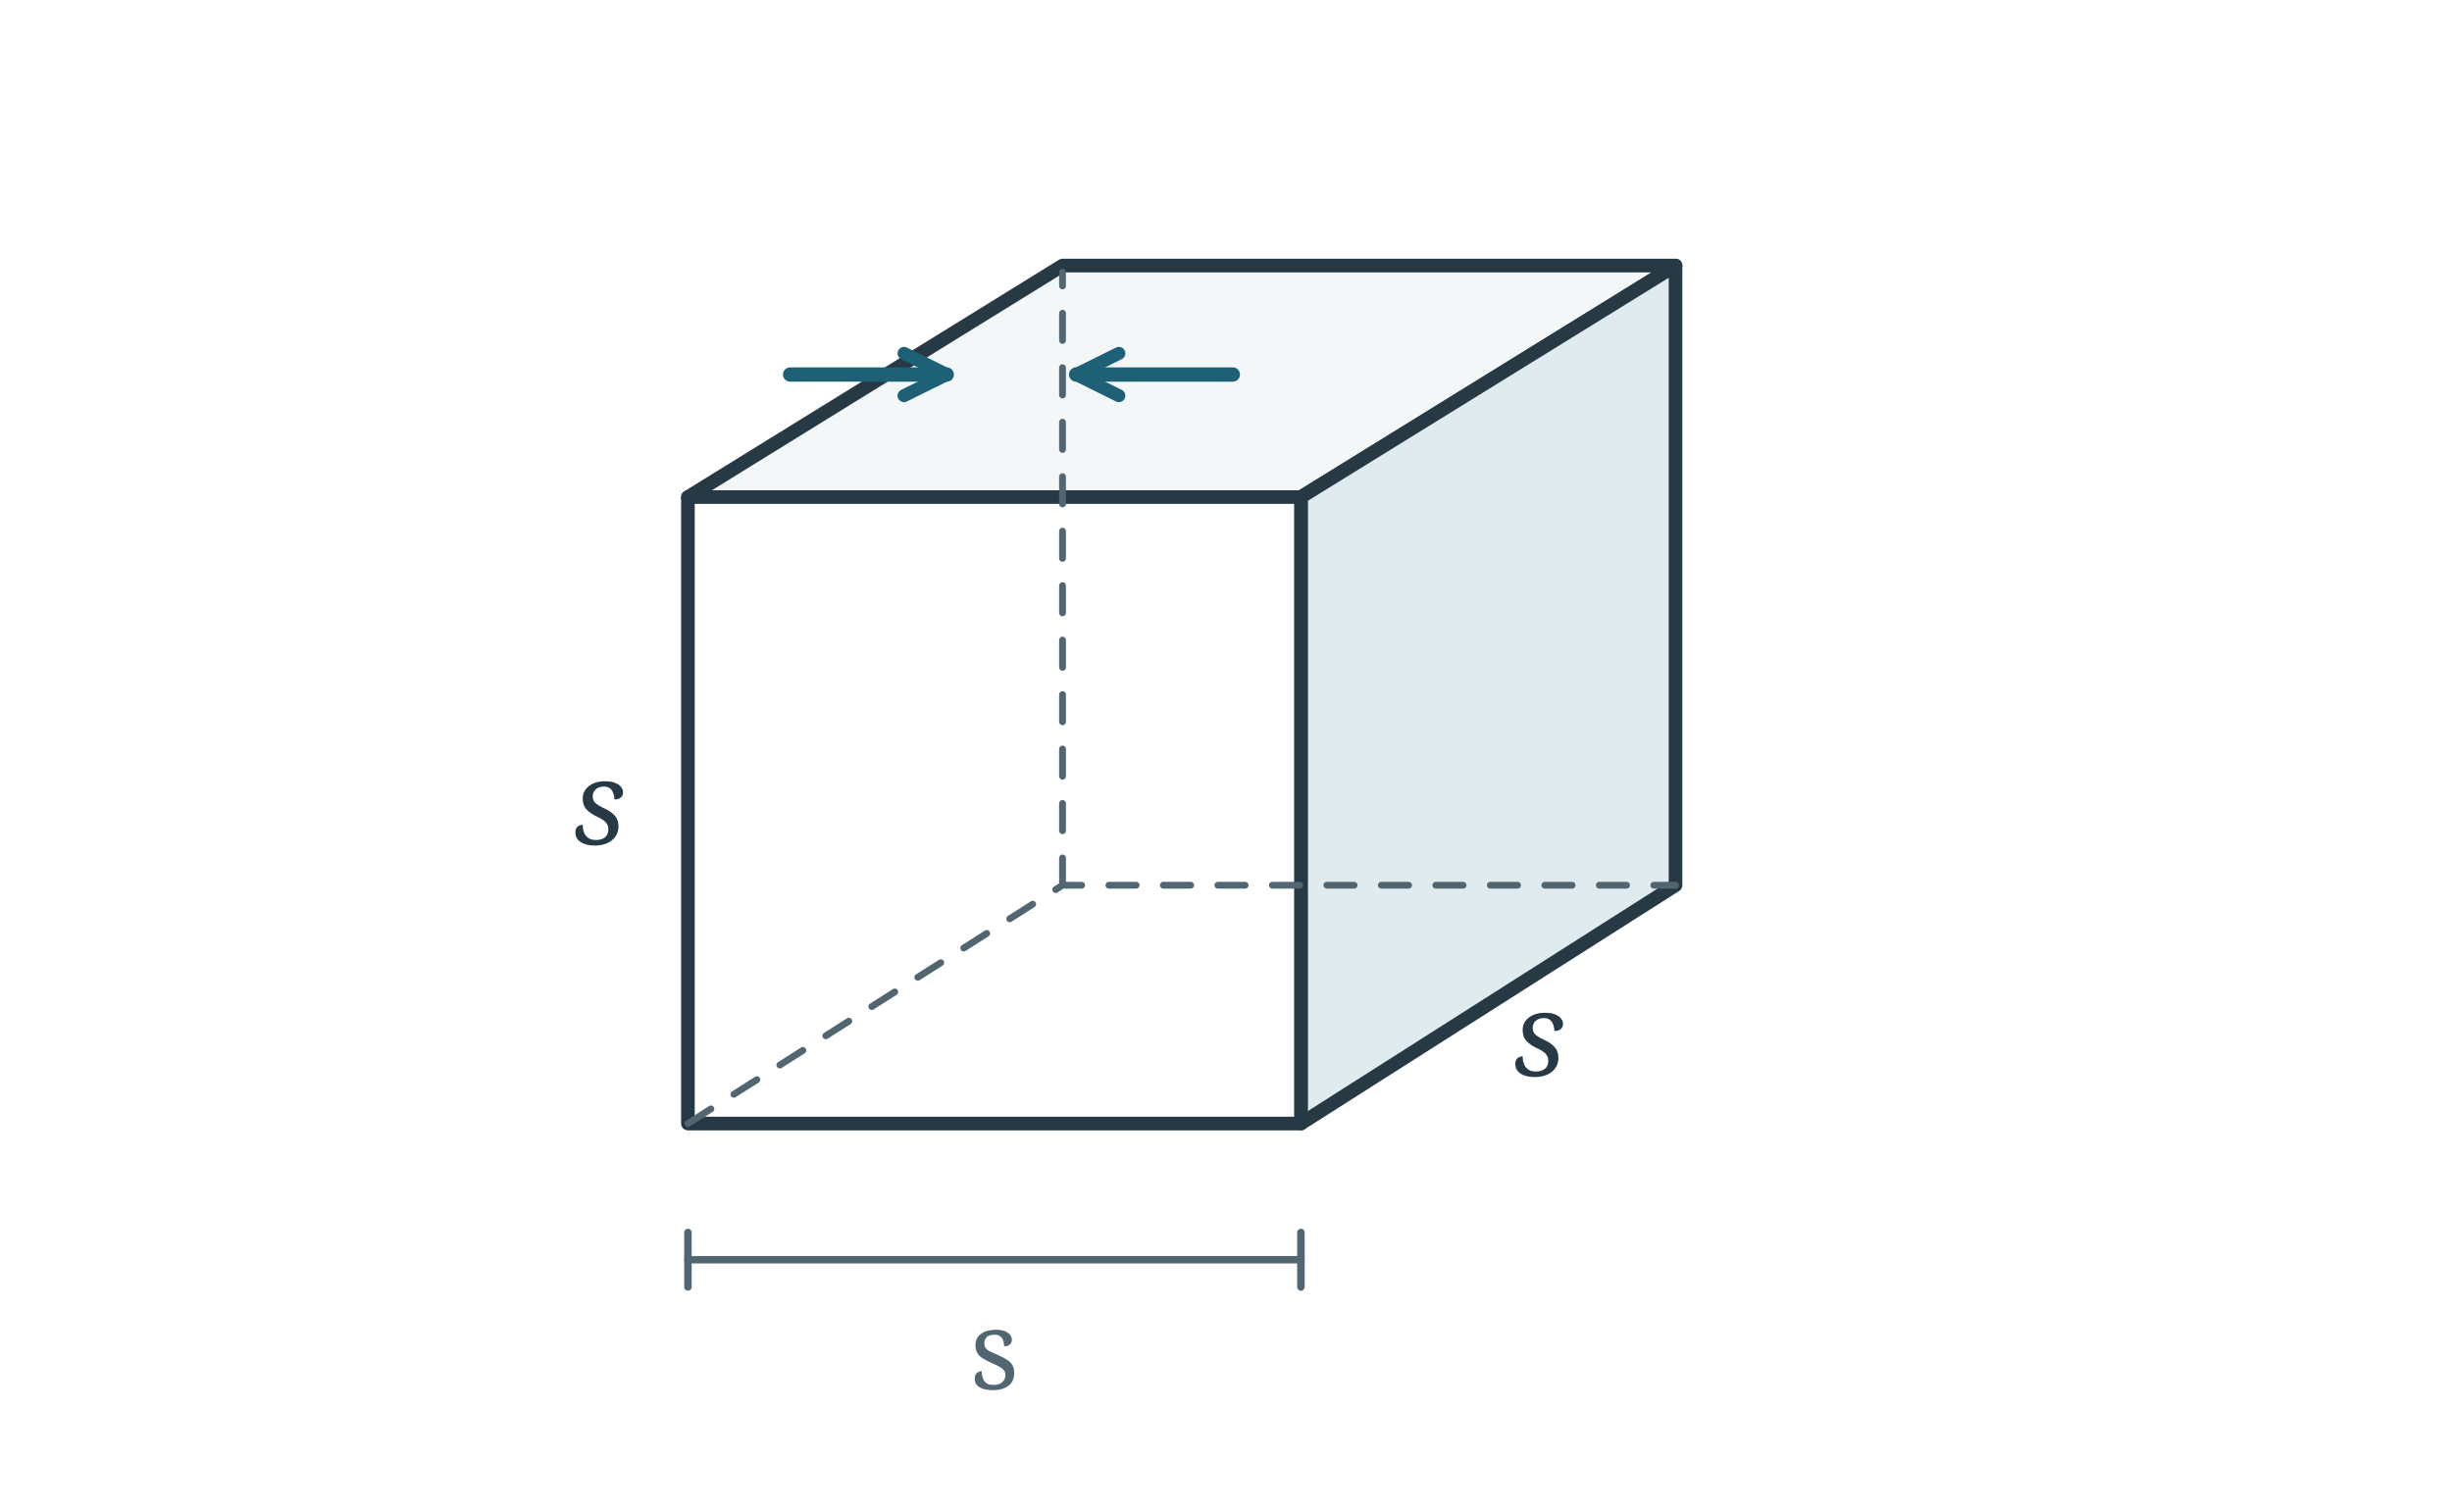
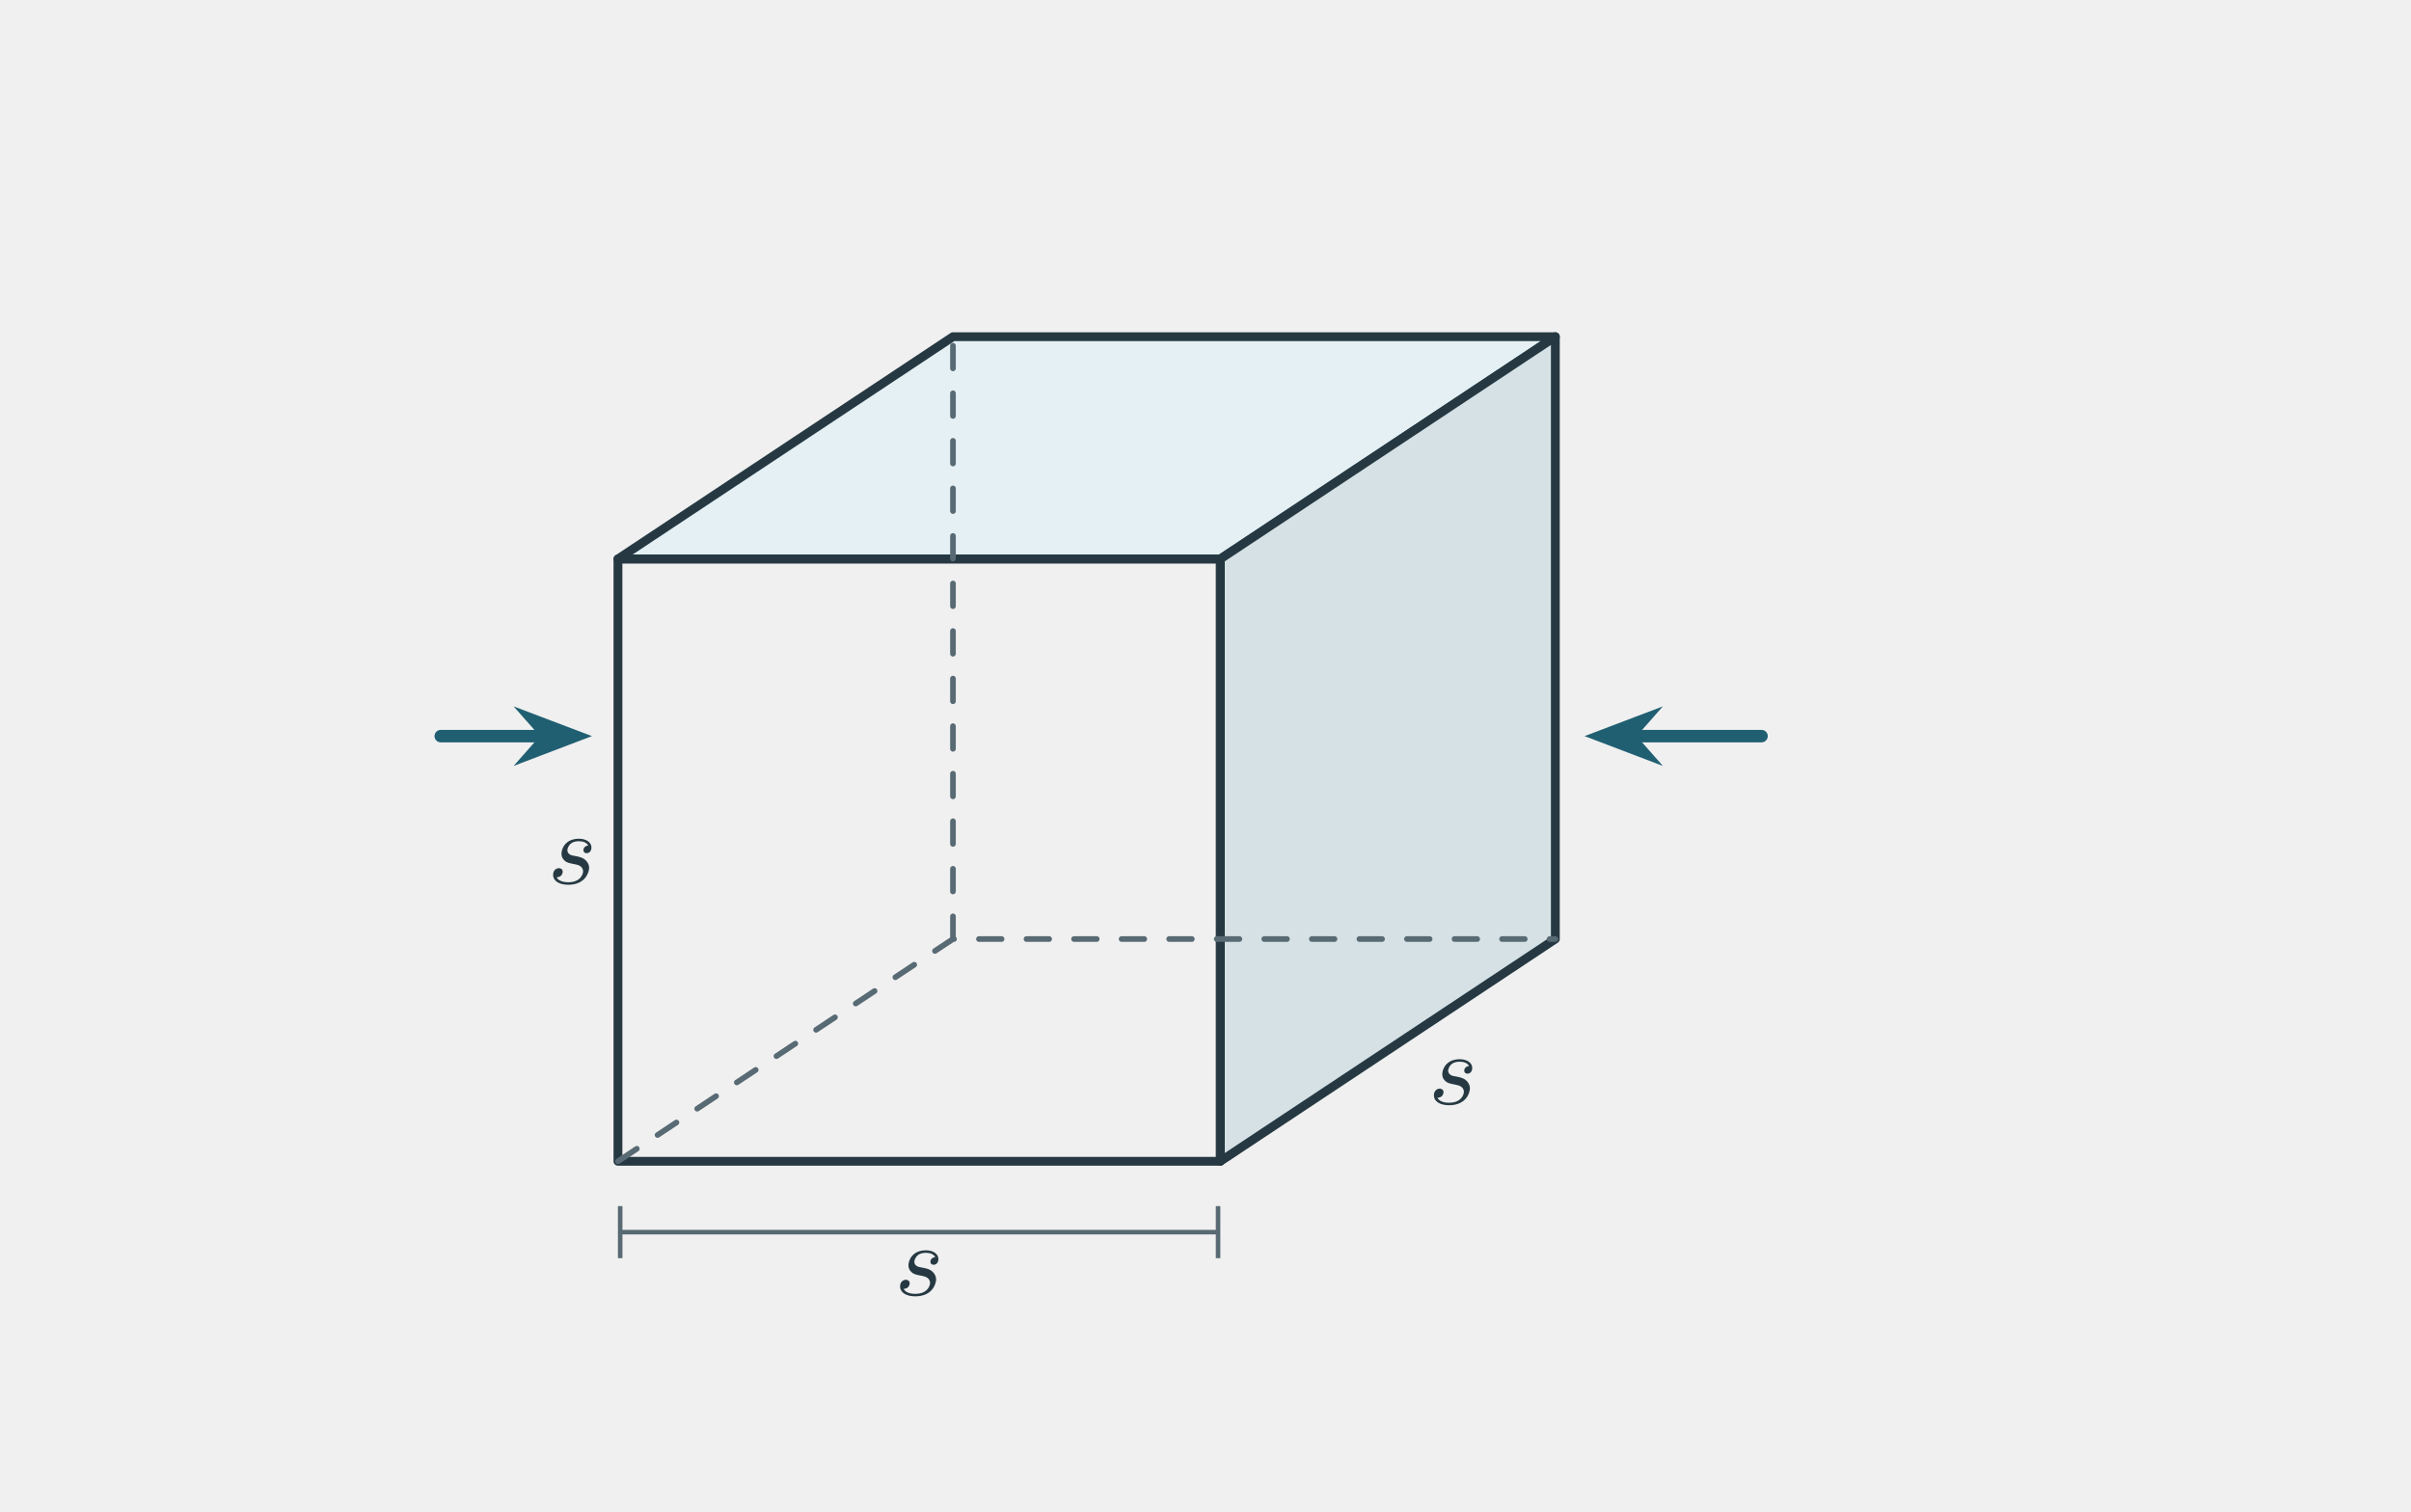
- <svg xmlns="http://www.w3.org/2000/svg" viewBox="0 0 360 222" role="img">
-   <rect width="360" height="222" fill="white" />
-   <path d="M101,73 l55,-34 h90 l-55,34 Z" fill="#f3f7f8" stroke="#273944" stroke-width="2" stroke-linejoin="round" stroke-linecap="round" />
-   <path d="M191,73 l55,-34 v91 l-55,35 Z" fill="#dfebee" stroke="#273944" stroke-width="2" stroke-linejoin="round" stroke-linecap="round" />
-   <path d="M101,73 h90 v92 h-90 Z" fill="#fff" stroke="#273944" stroke-width="2" stroke-linejoin="round" stroke-linecap="round" />
-   <path d="M101,165 l55,-35 h90 M156,130 V40" fill="none" stroke="#526672" stroke-width="1" stroke-linejoin="round" stroke-linecap="round" stroke-dasharray="4 4" />
-   <path d="M101,185 L191,185" fill="none" stroke="#526672" stroke-width="1.1" stroke-linejoin="round" stroke-linecap="round" />
-   <path d="M101.0,181.0 L101.0,189.0" fill="none" stroke="#526672" stroke-width="1.1" stroke-linejoin="round" stroke-linecap="round" />
-   <path d="M191.0,181.0 L191.0,189.0" fill="none" stroke="#526672" stroke-width="1.1" stroke-linejoin="round" stroke-linecap="round" />
-   <text x="146.0" y="204.0" text-anchor="middle" font-family="Georgia,serif" font-size="16" fill="#526672">s</text>
-   <text x="88" y="124" text-anchor="middle" font-family="Georgia,serif" font-size="17" fill="#273944" font-style="italic">s</text>
-   <text x="226" y="158" text-anchor="middle" font-family="Georgia,serif" font-size="17" fill="#273944" font-style="italic">s</text>
-   <path d="M116,55 L139,55" fill="none" stroke="#1e6176" stroke-width="2.1" stroke-linejoin="round" stroke-linecap="round" />
-   <path d="M132.728,58.108 L139,55 L132.728,51.892" fill="none" stroke="#1e6176" stroke-width="1.9" stroke-linejoin="round" stroke-linecap="round" />
-   <path d="M181,55 L158,55" fill="none" stroke="#1e6176" stroke-width="2.1" stroke-linejoin="round" stroke-linecap="round" />
-   <path d="M164.272,51.892 L158,55 L164.272,58.108" fill="none" stroke="#1e6176" stroke-width="1.9" stroke-linejoin="round" stroke-linecap="round" />
+ <svg xmlns="http://www.w3.org/2000/svg" xmlns:xlink="http://www.w3.org/1999/xlink" width="211.206" height="132.403" viewBox="0 0 211.206 132.403">
+   <defs>
+     <g>
+       <g id="glyph-0-0">
+         <path d="M 3.625 -1.391 C 3.625 -1.719 3.438 -1.938 3.328 -2.047 C 3.094 -2.281 2.812 -2.344 2.5 -2.406 C 2.391 -2.422 2.188 -2.469 2.172 -2.469 C 1.875 -2.531 1.719 -2.719 1.719 -2.938 C 1.719 -3.031 1.781 -3.312 2.031 -3.516 C 2.281 -3.719 2.609 -3.719 2.734 -3.719 C 3.047 -3.719 3.406 -3.625 3.547 -3.344 C 3.156 -3.297 3.125 -3 3.125 -2.938 C 3.125 -2.781 3.234 -2.672 3.406 -2.672 C 3.656 -2.672 3.828 -2.875 3.828 -3.172 C 3.828 -3.609 3.391 -3.938 2.734 -3.938 C 1.531 -3.938 1.203 -3.047 1.203 -2.641 C 1.203 -2.297 1.359 -2.125 1.484 -2.016 C 1.656 -1.844 1.906 -1.797 2.219 -1.734 C 2.625 -1.656 2.719 -1.625 2.875 -1.516 C 3.016 -1.406 3.094 -1.266 3.094 -1.078 C 3.094 -0.844 2.875 -0.125 1.797 -0.125 C 1.594 -0.125 0.969 -0.156 0.781 -0.562 C 1.219 -0.562 1.312 -0.922 1.312 -1.047 C 1.312 -1.312 1.078 -1.359 0.969 -1.359 C 0.812 -1.359 0.469 -1.234 0.469 -0.781 C 0.469 -0.219 1.031 0.094 1.797 0.094 C 3.297 0.094 3.625 -1 3.625 -1.391 Z M 3.625 -1.391 " />
+       </g>
+     </g>
+   </defs>
+   <path fill-rule="nonzero" fill="rgb(89.412%, 94.119%, 95.293%)" fill-opacity="1" stroke-width="0.777" stroke-linecap="round" stroke-linejoin="round" stroke="rgb(14.902%, 22.353%, 26.276%)" stroke-opacity="1" stroke-miterlimit="10" d="M 47.908 73.985 L 77.388 93.545 L 130.395 93.545 L 100.915 73.985 Z M 47.908 73.985 " transform="matrix(0.995511, 0, 0, -0.995511, 6.440122, 122.6251)" />
+   <path fill-rule="nonzero" fill="rgb(83.385%, 88.077%, 89.493%)" fill-opacity="1" stroke-width="0.777" stroke-linecap="round" stroke-linejoin="round" stroke="rgb(14.902%, 22.353%, 26.276%)" stroke-opacity="1" stroke-miterlimit="10" d="M 100.915 20.977 L 130.395 40.538 L 130.395 93.545 L 100.915 73.985 Z M 100.915 20.977 " transform="matrix(0.995511, 0, 0, -0.995511, 6.440122, 122.6251)" />
+   <path fill="none" stroke-width="0.777" stroke-linecap="round" stroke-linejoin="round" stroke="rgb(14.902%, 22.353%, 26.276%)" stroke-opacity="1" stroke-miterlimit="10" d="M 47.908 20.977 L 47.908 73.985 L 100.915 73.985 L 100.915 20.977 Z M 47.908 20.977 " transform="matrix(0.995511, 0, 0, -0.995511, 6.440122, 122.6251)" />
+   <path fill="none" stroke-width="0.498" stroke-linecap="round" stroke-linejoin="round" stroke="rgb(34.511%, 41.57%, 45.096%)" stroke-opacity="1" stroke-dasharray="1.993 2.192" stroke-miterlimit="10" d="M 47.908 20.977 L 77.388 40.538 L 130.395 40.538 M 77.388 40.538 L 77.388 93.545 " transform="matrix(0.995511, 0, 0, -0.995511, 6.440122, 122.6251)" />
+   <path fill="none" stroke-width="0.399" stroke-linecap="round" stroke-linejoin="round" stroke="rgb(34.511%, 41.57%, 45.096%)" stroke-opacity="1" stroke-miterlimit="10" d="M 48.206 14.742 L 100.617 14.742 " transform="matrix(0.995511, 0, 0, -0.995511, 6.440122, 122.6251)" />
+   <path fill="none" stroke-width="0.399" stroke-linecap="butt" stroke-linejoin="miter" stroke="rgb(34.511%, 41.57%, 45.096%)" stroke-opacity="1" stroke-miterlimit="10" d="M 0.001 2.29 L 0.001 -2.293 " transform="matrix(-0.995511, 0, 0, 0.995511, 54.32961, 107.9508)" />
+   <path fill="none" stroke-width="0.399" stroke-linecap="butt" stroke-linejoin="miter" stroke="rgb(34.511%, 41.57%, 45.096%)" stroke-opacity="1" stroke-miterlimit="10" d="M -0 2.293 L -0 -2.29 " transform="matrix(0.995511, 0, 0, -0.995511, 106.7033, 107.9508)" />
+   <g fill="rgb(14.902%, 22.353%, 26.276%)" fill-opacity="1">
+     <use xlink:href="#glyph-0-0" x="78.379" y="113.48" />
+   </g>
+   <g fill="rgb(14.902%, 22.353%, 26.276%)" fill-opacity="1">
+     <use xlink:href="#glyph-0-0" x="47.983" y="77.421" />
+   </g>
+   <g fill="rgb(14.902%, 22.353%, 26.276%)" fill-opacity="1">
+     <use xlink:href="#glyph-0-0" x="125.142" y="96.737" />
+   </g>
+   <path fill="none" stroke-width="1.096" stroke-linecap="round" stroke-linejoin="round" stroke="rgb(12.549%, 37.256%, 44.707%)" stroke-opacity="1" stroke-miterlimit="10" d="M 32.314 58.395 L 41.496 58.395 " transform="matrix(0.995511, 0, 0, -0.995511, 6.440122, 122.6251)" />
+   <path fill-rule="nonzero" fill="rgb(12.549%, 37.256%, 44.707%)" fill-opacity="1" stroke-width="1.096" stroke-linecap="round" stroke-linejoin="miter" stroke="rgb(12.549%, 37.256%, 44.707%)" stroke-opacity="1" stroke-miterlimit="10" d="M 5.243 0 L 1.77 1.319 L 2.936 0 L 1.77 -1.322 Z M 5.243 0 " transform="matrix(0.995511, 0, 0, -0.995511, 45.10096, 64.49245)" />
+   <path fill="none" stroke-width="1.096" stroke-linecap="round" stroke-linejoin="round" stroke="rgb(12.549%, 37.256%, 44.707%)" stroke-opacity="1" stroke-miterlimit="10" d="M 148.539 58.395 L 137.089 58.395 " transform="matrix(0.995511, 0, 0, -0.995511, 6.440122, 122.6251)" />
+   <path fill-rule="nonzero" fill="rgb(12.549%, 37.256%, 44.707%)" fill-opacity="1" stroke-width="1.096" stroke-linecap="round" stroke-linejoin="miter" stroke="rgb(12.549%, 37.256%, 44.707%)" stroke-opacity="1" stroke-miterlimit="10" d="M 5.242 -0 L 1.77 1.322 L 2.935 -0 L 1.77 -1.319 Z M 5.242 -0 " transform="matrix(-0.995511, 0, 0, 0.995511, 145.5626, 64.49245)" />
</svg>
